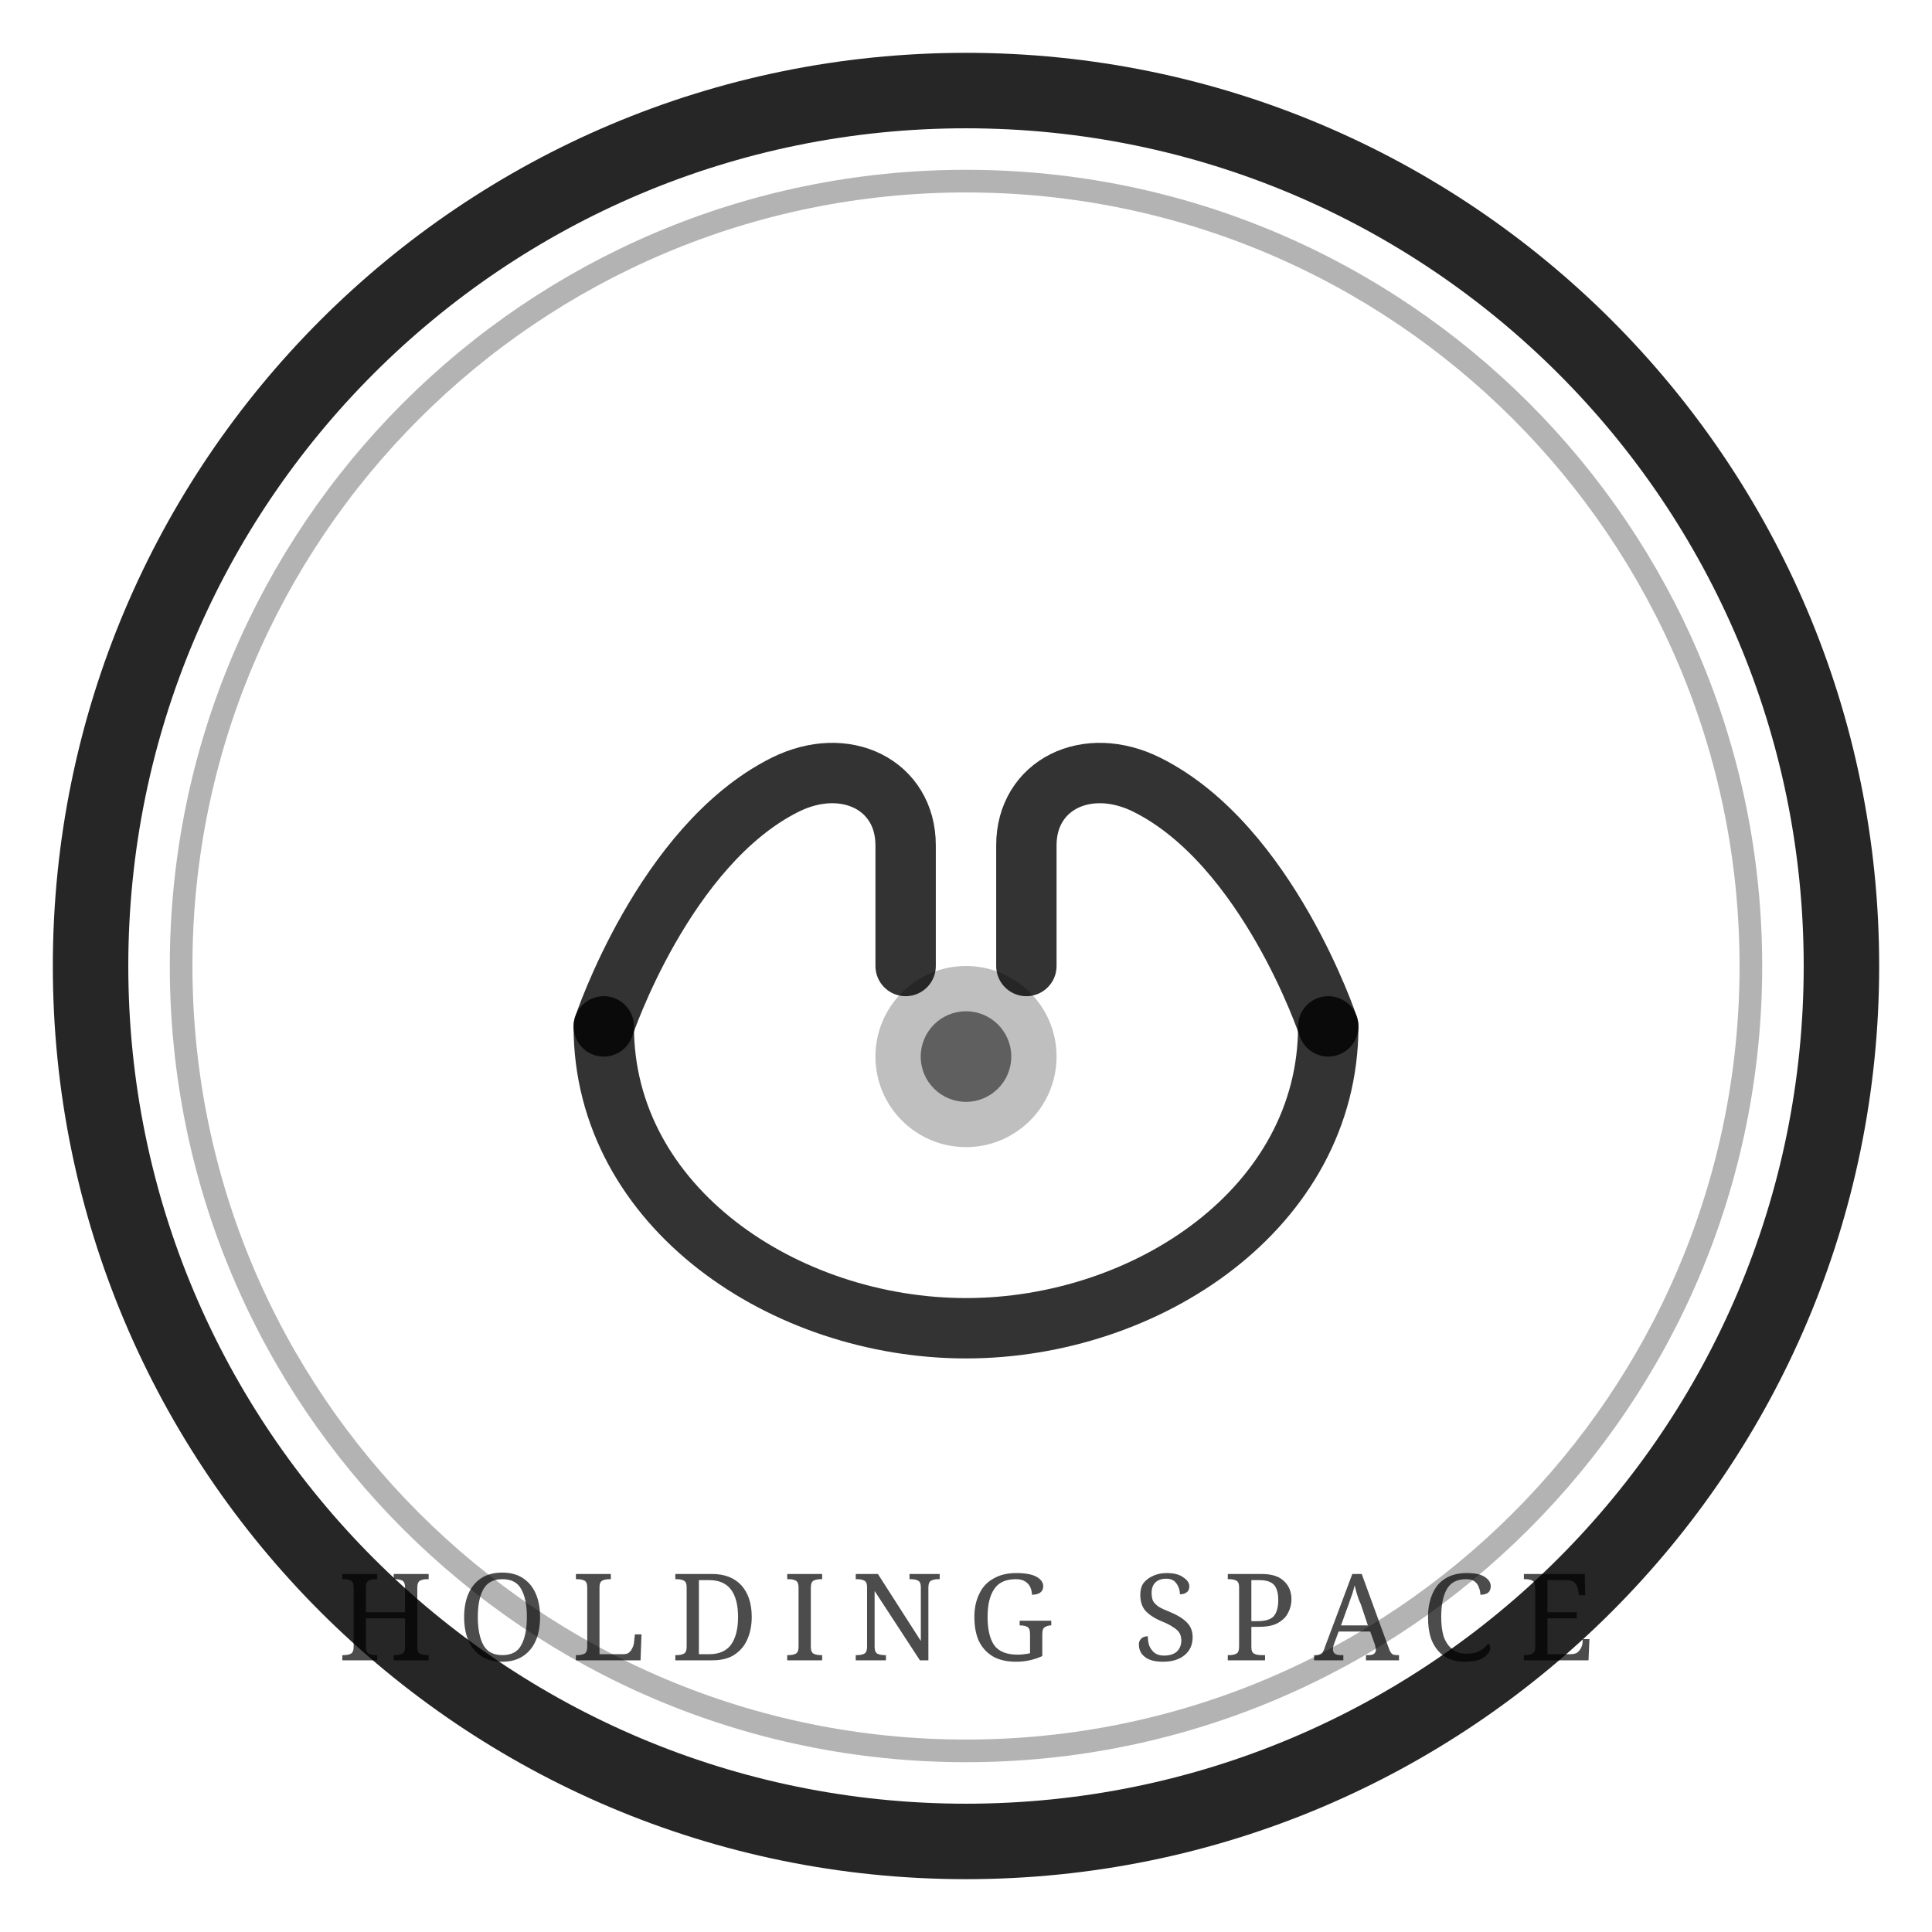
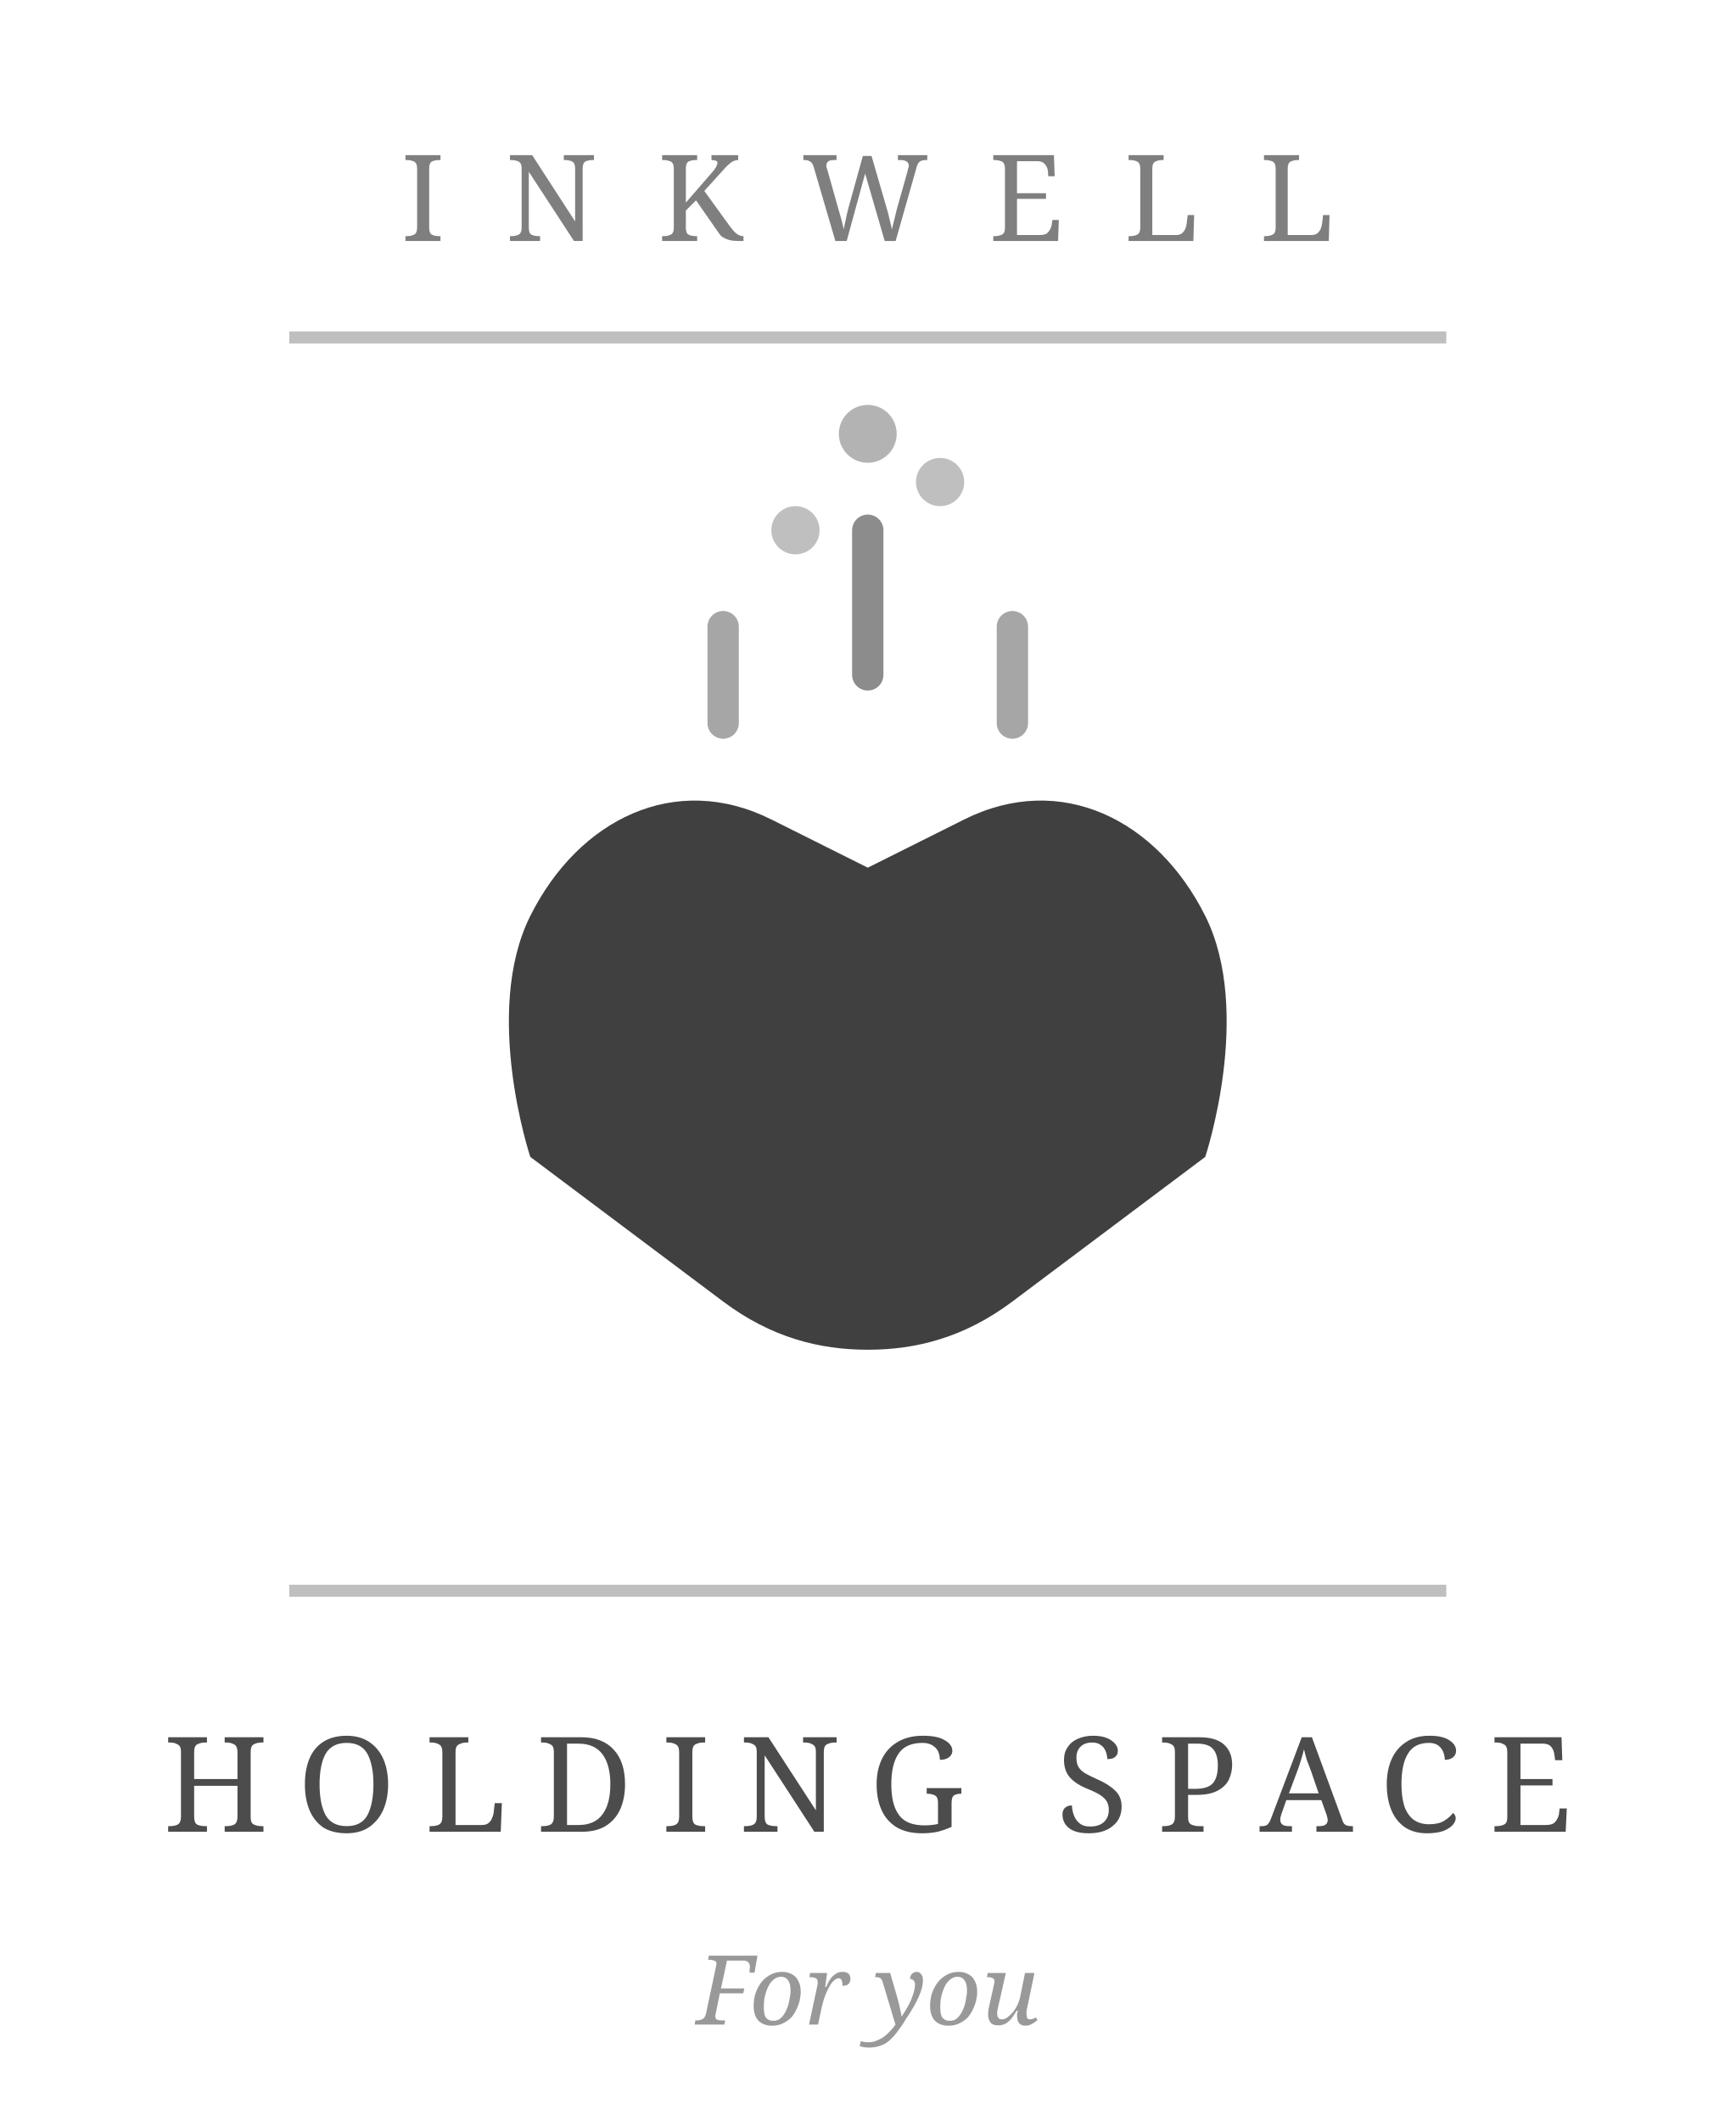
- <svg xmlns="http://www.w3.org/2000/svg" viewBox="0 0 64 64" fill="none">
-   <circle cx="32" cy="32" r="29" stroke="currentColor" stroke-width="2.5" opacity="0.85" />
-   <circle cx="32" cy="32" r="26" stroke="currentColor" stroke-width="0.75" opacity="0.3" />
-   <path d="M20 34 C20 34 22 28 26 26 C28 25 30 26 30 28 L30 32" stroke="currentColor" stroke-width="2" stroke-linecap="round" fill="none" opacity="0.8" />
-   <path d="M44 34 C44 34 42 28 38 26 C36 25 34 26 34 28 L34 32" stroke="currentColor" stroke-width="2" stroke-linecap="round" fill="none" opacity="0.8" />
-   <path d="M20 34 C20 40 26 44 32 44 C38 44 44 40 44 34" stroke="currentColor" stroke-width="2" stroke-linecap="round" fill="none" opacity="0.8" />
-   <circle cx="32" cy="35" r="3" fill="currentColor" opacity="0.25" />
-   <circle cx="32" cy="35" r="1.5" fill="currentColor" opacity="0.5" />
-   <text x="32" y="55" text-anchor="middle" font-size="4" font-family="Georgia, serif" fill="currentColor" opacity="0.7" letter-spacing="0.8">HOLDING SPACE</text>
+ <svg xmlns="http://www.w3.org/2000/svg" viewBox="0 0 72 88" fill="none">
+   <text x="36" y="10" text-anchor="middle" font-size="5" font-family="Georgia, serif" fill="currentColor" opacity="0.5" letter-spacing="2.5" font-variant="small-caps">INKWELL</text>
+   <line x1="12" y1="14" x2="60" y2="14" stroke="currentColor" stroke-width="0.5" opacity="0.25" />
+   <path d="M22 48 C22 48 20 42 22 38 C24 34 28 32 32 34 L36 36 L40 34 C44 32 48 34 50 38 C52 42 50 48 50 48 L42 54 C40 55.5 38 56 36 56 C34 56 32 55.5 30 54 Z" fill="currentColor" opacity="0.75" />
+   <path d="M30 30 L30 26" stroke="currentColor" stroke-width="1.3" stroke-linecap="round" opacity="0.35" />
+   <path d="M36 28 L36 22" stroke="currentColor" stroke-width="1.3" stroke-linecap="round" opacity="0.45" />
+   <path d="M42 30 L42 26" stroke="currentColor" stroke-width="1.3" stroke-linecap="round" opacity="0.35" />
+   <circle cx="33" cy="22" r="1" fill="currentColor" opacity="0.25" />
+   <circle cx="39" cy="20" r="1" fill="currentColor" opacity="0.25" />
+   <circle cx="36" cy="18" r="1.2" fill="currentColor" opacity="0.3" />
+   <line x1="12" y1="66" x2="60" y2="66" stroke="currentColor" stroke-width="0.5" opacity="0.25" />
+   <text x="36" y="76" text-anchor="middle" font-size="5.5" font-family="Georgia, serif" fill="currentColor" opacity="0.7" letter-spacing="1.2" font-variant="small-caps">HOLDING SPACE</text>
+   <text x="36" y="84" text-anchor="middle" font-size="4" font-family="Georgia, serif" fill="currentColor" opacity="0.4" font-style="italic">For you</text>
</svg>
